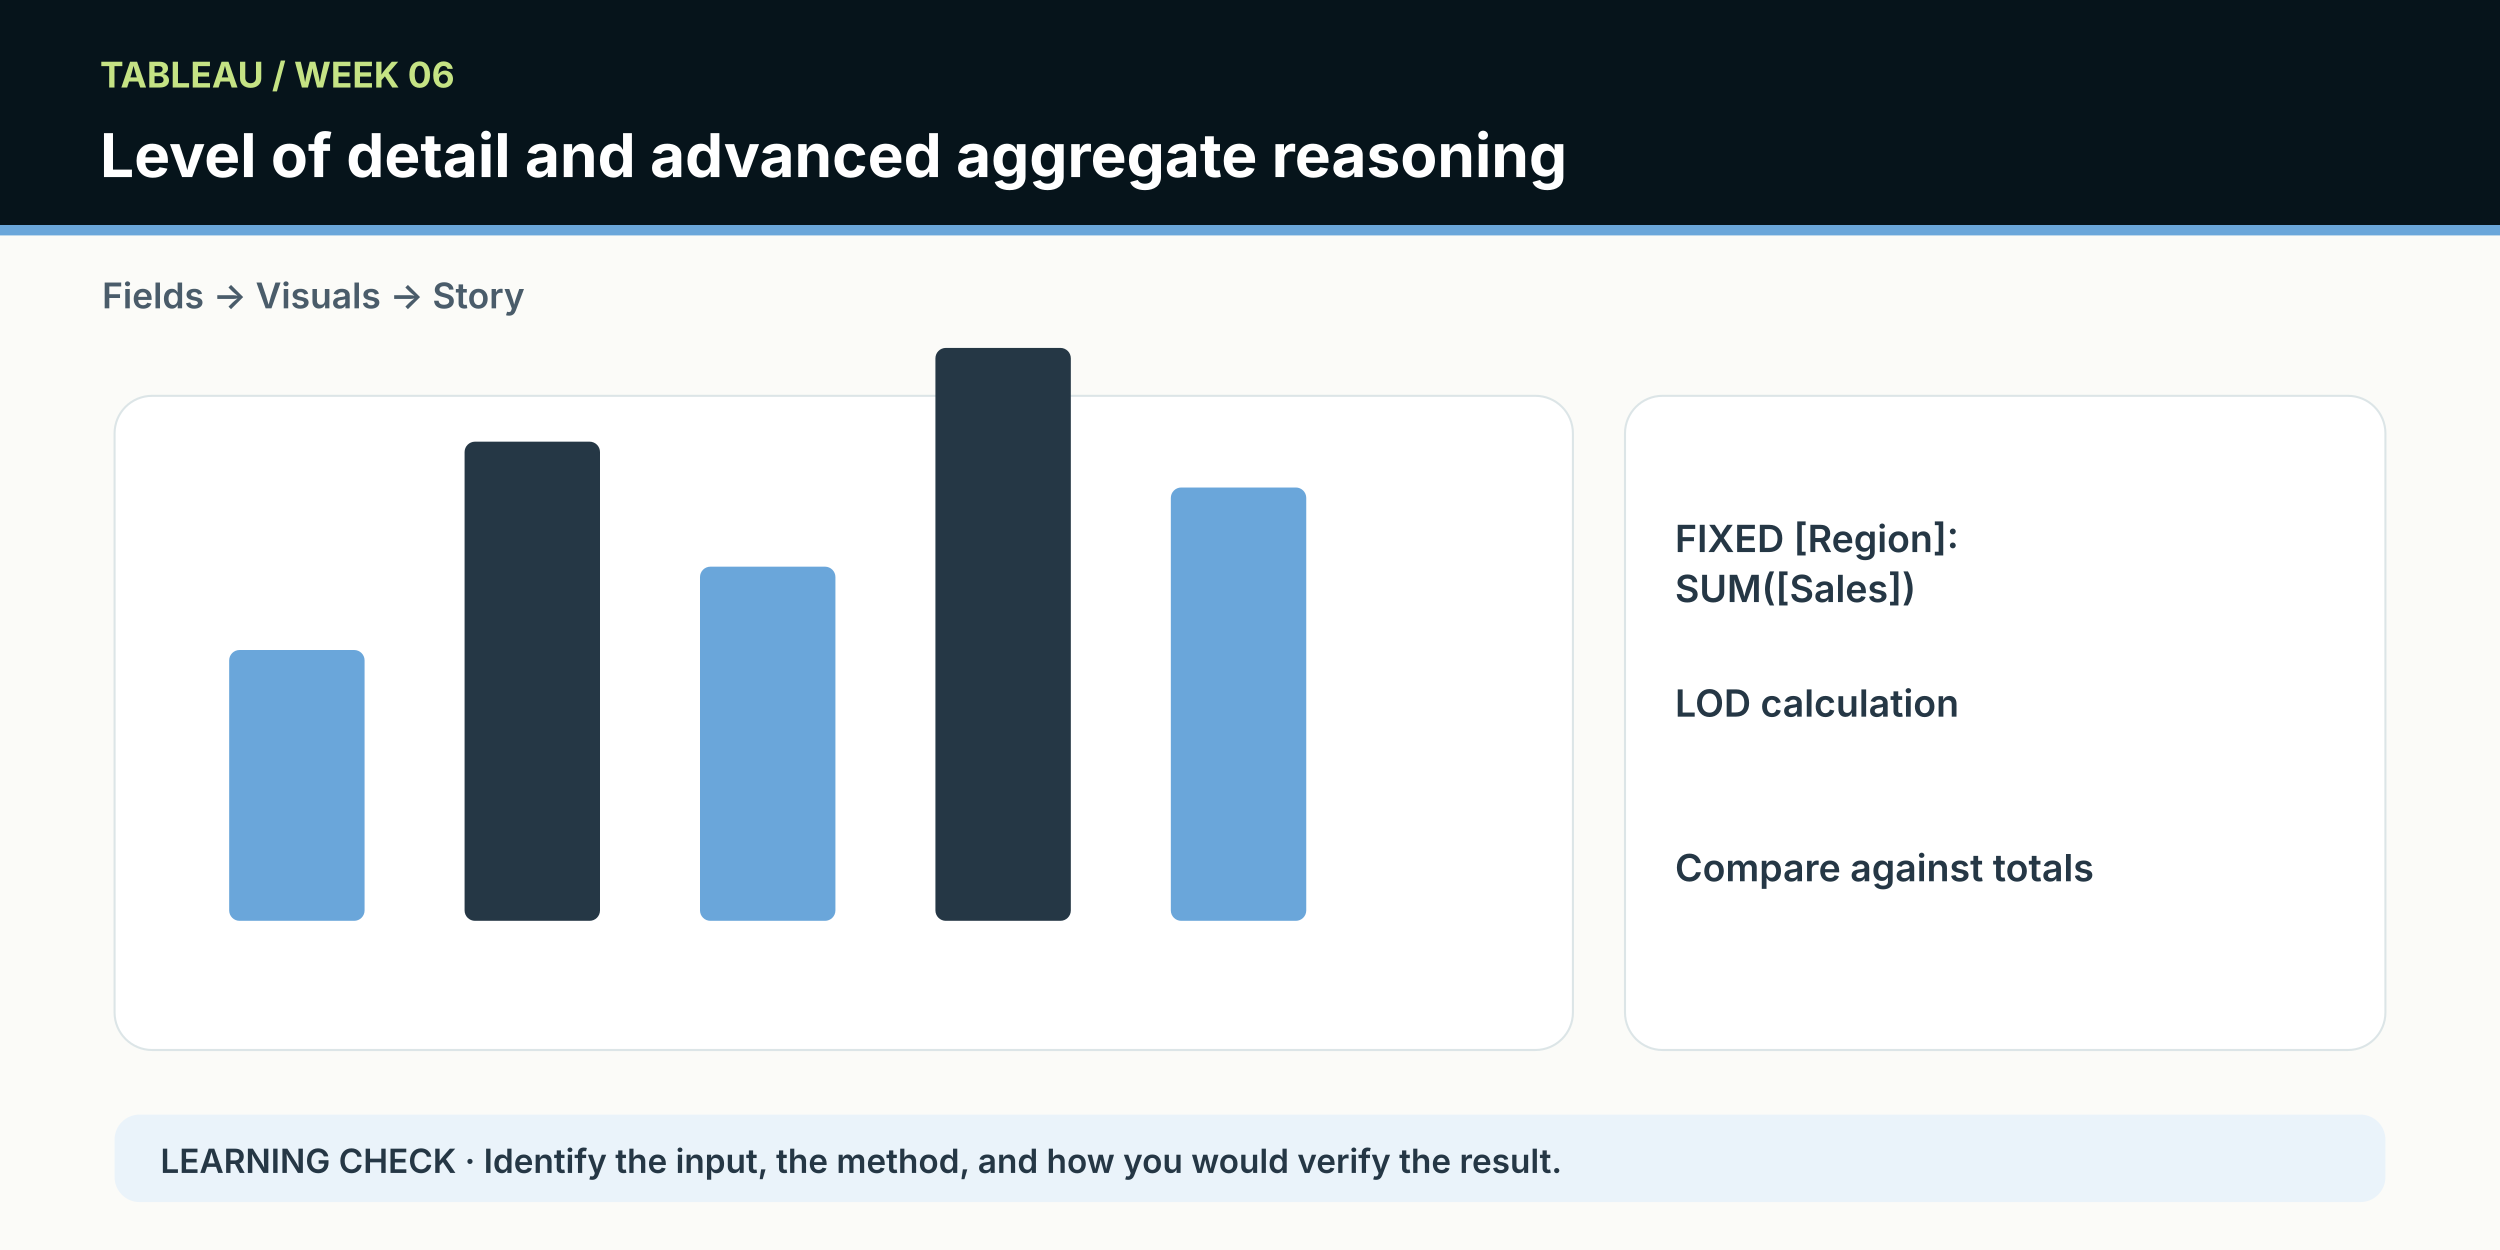
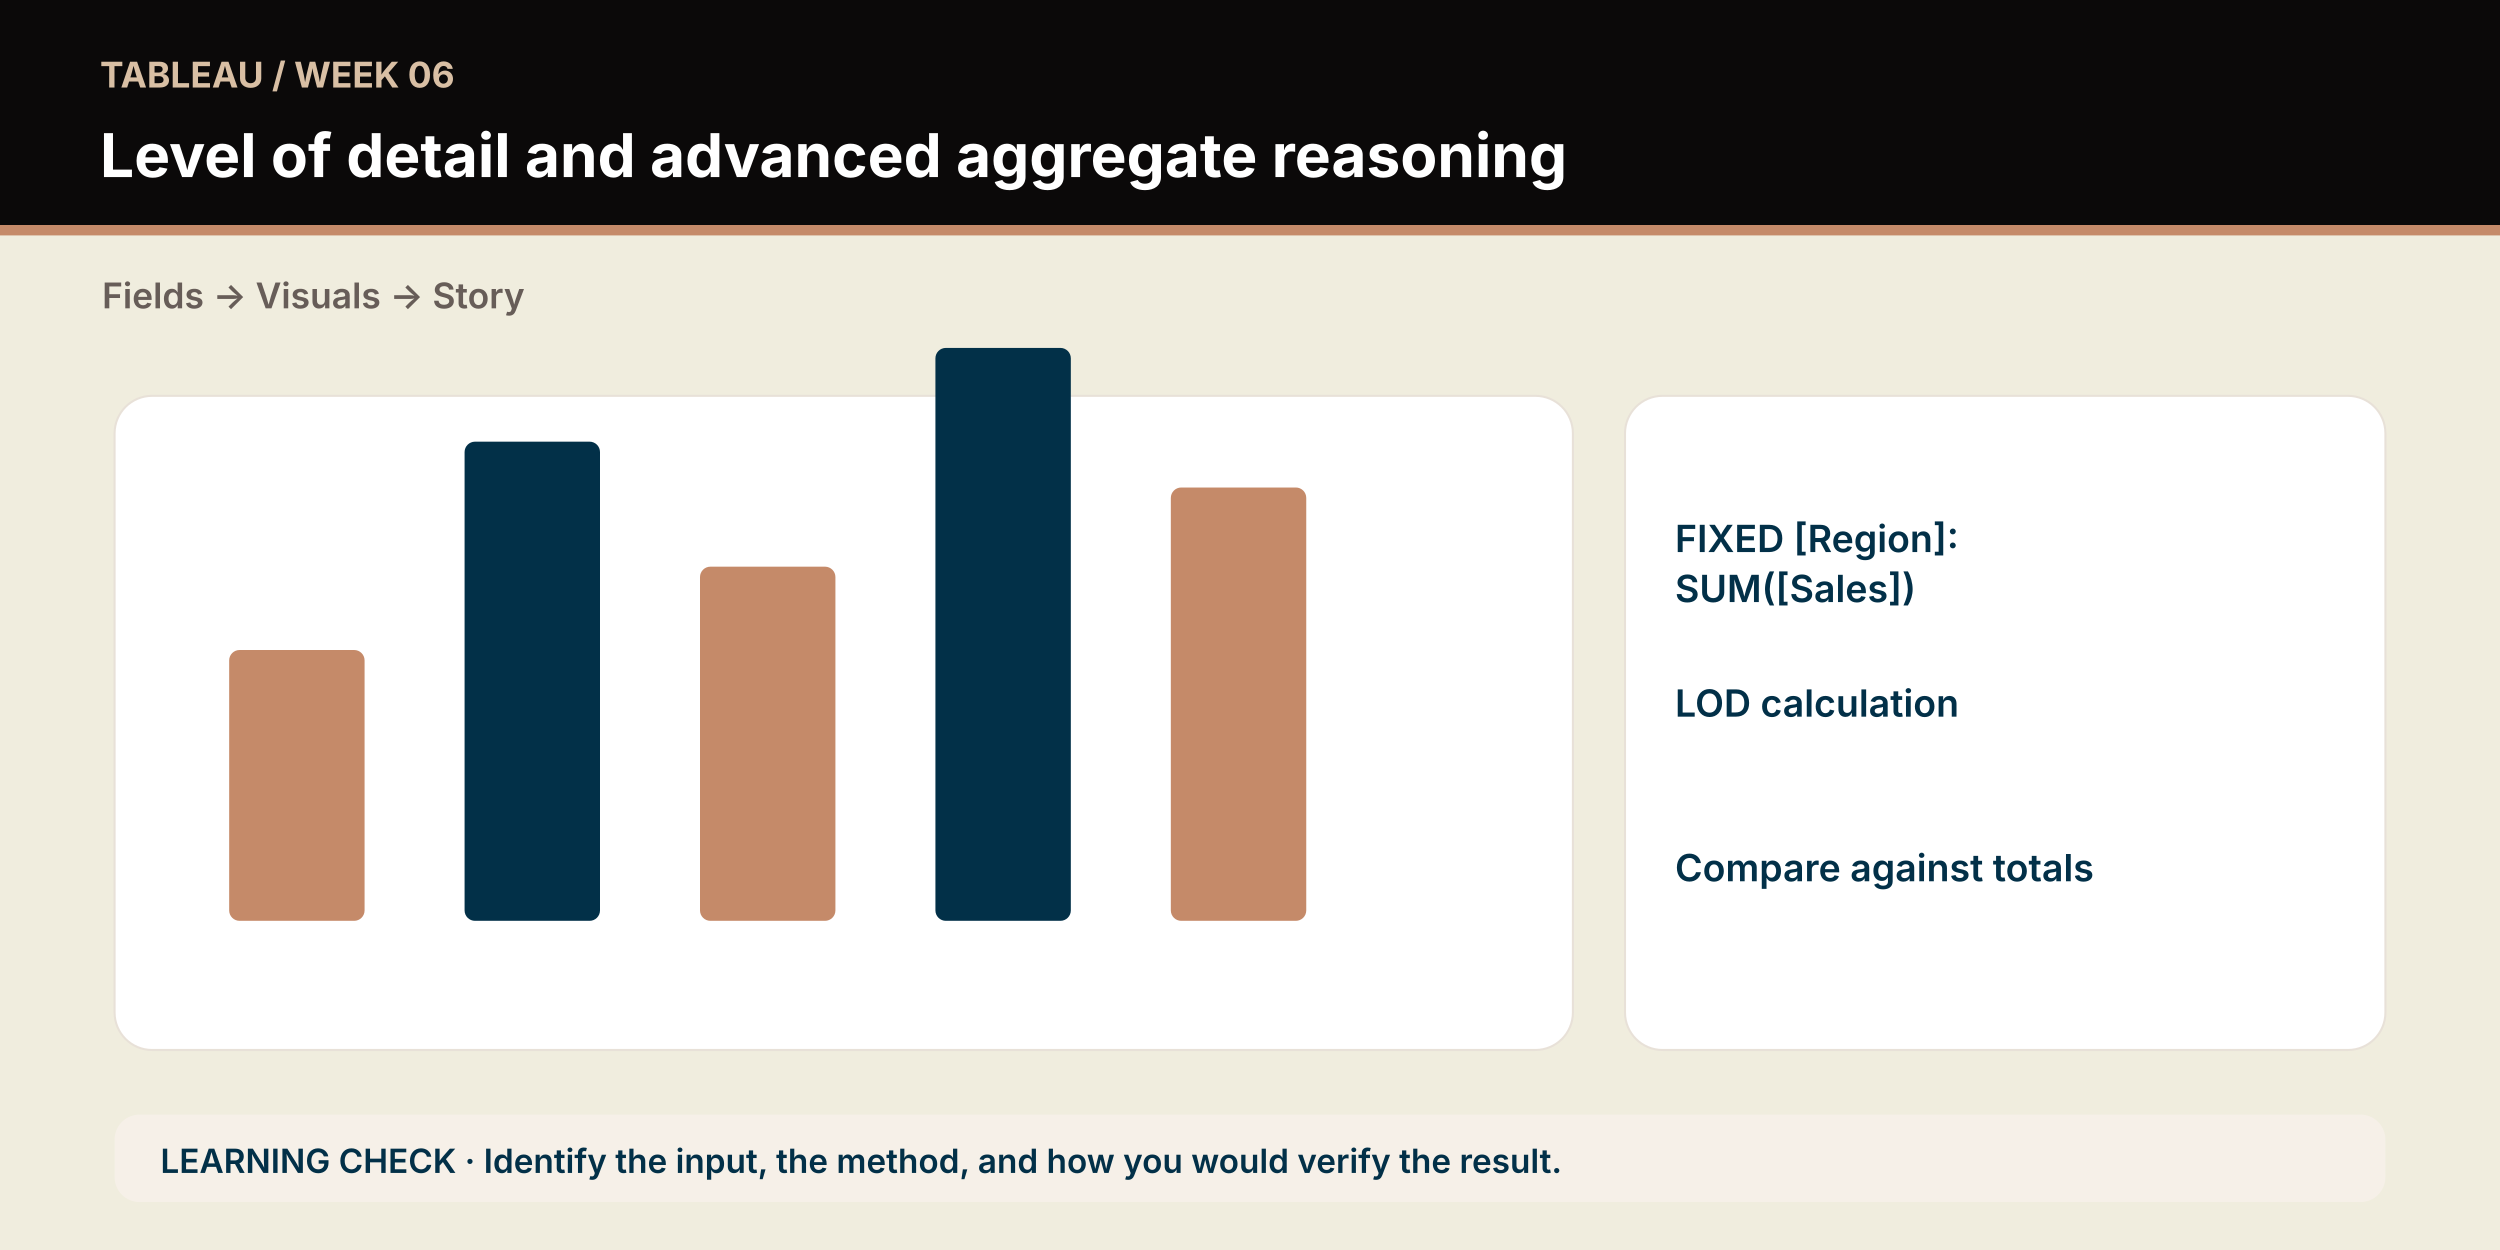
<svg xmlns="http://www.w3.org/2000/svg" width="1200" height="600" viewBox="0 0 1200 600" role="img" aria-label="TABLEAU week 6: Level of detail and advanced aggregate reasoning concept diagram">
-   <rect x="0" y="0" width="1200" height="600" rx="0" fill="#FBFBF8" stroke="none" />
-   <rect x="0" y="0" width="1200" height="112" rx="0" fill="#06141B" stroke="none" />
-   <rect x="0" y="108" width="1200" height="5" rx="0" fill="#6AA6DA" stroke="none" />
-   <text x="48" y="42" fill="#C5E384" font-size="17" font-family="Inter,Arial,sans-serif" font-weight="700">TABLEAU  /  WEEK 06</text>
+   <rect x="0" y="0" width="1200" height="600" rx="0" fill="#F0EDDE" stroke="none" />
+   <rect x="0" y="0" width="1200" height="112" rx="0" fill="#0B0909" stroke="none" />
+   <rect x="0" y="108" width="1200" height="5" rx="0" fill="#C58A69" stroke="none" />
+   <text x="48" y="42" fill="#D9BFA4" font-size="17" font-family="Inter,Arial,sans-serif" font-weight="700">TABLEAU  /  WEEK 06</text>
  <text x="48" y="85" fill="#FFFFFF" font-size="29" font-family="Inter,Arial,sans-serif" font-weight="700">Level of detail and advanced aggregate reasoning</text>
-   <text x="49" y="148" fill="#4A5C6A" font-size="17" font-family="Inter,Arial,sans-serif" font-weight="600">Fields → Visuals → Story</text>
-   <rect x="55" y="190" width="700" height="314" rx="18" fill="#FFFFFF" stroke="#DCE5E7" />
-   <rect x="780" y="190" width="365" height="314" rx="18" fill="#FFFFFF" stroke="#DCE5E7" />
-   <rect x="110" y="312" width="65" height="130" rx="5" fill="#6AA6DA" stroke="none" />
-   <rect x="223" y="212" width="65" height="230" rx="5" fill="#253745" stroke="none" />
-   <rect x="336" y="272" width="65" height="170" rx="5" fill="#6AA6DA" stroke="none" />
-   <rect x="449" y="167" width="65" height="275" rx="5" fill="#253745" stroke="none" />
-   <rect x="562" y="234" width="65" height="208" rx="5" fill="#6AA6DA" stroke="none" />
-   <text x="804" y="265" fill="#253745" font-size="18" font-family="Inter,Arial,sans-serif" font-weight="600">FIXED [Region]:</text>
-   <text x="804" y="289" fill="#253745" font-size="18" font-family="Inter,Arial,sans-serif" font-weight="600">SUM([Sales])</text>
-   <text x="804" y="344" fill="#253745" font-size="18" font-family="Inter,Arial,sans-serif" font-weight="600">LOD calculation</text>
-   <text x="804" y="423" fill="#253745" font-size="18" font-family="Inter,Arial,sans-serif" font-weight="600">Compare against totals</text>
-   <rect x="55" y="535" width="1090" height="42" rx="12" fill="#EAF3FA" stroke="none" />
-   <text x="77" y="563" fill="#253745" font-size="16" font-family="Inter,Arial,sans-serif" font-weight="600">LEARNING CHECK  ·  Identify the input, the method, and how you would verify the result.</text>
+   <text x="49" y="148" fill="#675D58" font-size="17" font-family="Inter,Arial,sans-serif" font-weight="600">Fields → Visuals → Story</text>
+   <rect x="55" y="190" width="700" height="314" rx="18" fill="#FFFFFF" stroke="#E8E1D8" />
+   <rect x="780" y="190" width="365" height="314" rx="18" fill="#FFFFFF" stroke="#E8E1D8" />
+   <rect x="110" y="312" width="65" height="130" rx="5" fill="#C58A69" stroke="none" />
+   <rect x="223" y="212" width="65" height="230" rx="5" fill="#023048" stroke="none" />
+   <rect x="336" y="272" width="65" height="170" rx="5" fill="#C58A69" stroke="none" />
+   <rect x="449" y="167" width="65" height="275" rx="5" fill="#023048" stroke="none" />
+   <rect x="562" y="234" width="65" height="208" rx="5" fill="#C58A69" stroke="none" />
+   <text x="804" y="265" fill="#023048" font-size="18" font-family="Inter,Arial,sans-serif" font-weight="600">FIXED [Region]:</text>
+   <text x="804" y="289" fill="#023048" font-size="18" font-family="Inter,Arial,sans-serif" font-weight="600">SUM([Sales])</text>
+   <text x="804" y="344" fill="#023048" font-size="18" font-family="Inter,Arial,sans-serif" font-weight="600">LOD calculation</text>
+   <text x="804" y="423" fill="#023048" font-size="18" font-family="Inter,Arial,sans-serif" font-weight="600">Compare against totals</text>
+   <rect x="55" y="535" width="1090" height="42" rx="12" fill="#F6F0E8" stroke="none" />
+   <text x="77" y="563" fill="#023048" font-size="16" font-family="Inter,Arial,sans-serif" font-weight="600">LEARNING CHECK  ·  Identify the input, the method, and how you would verify the result.</text>
</svg>
